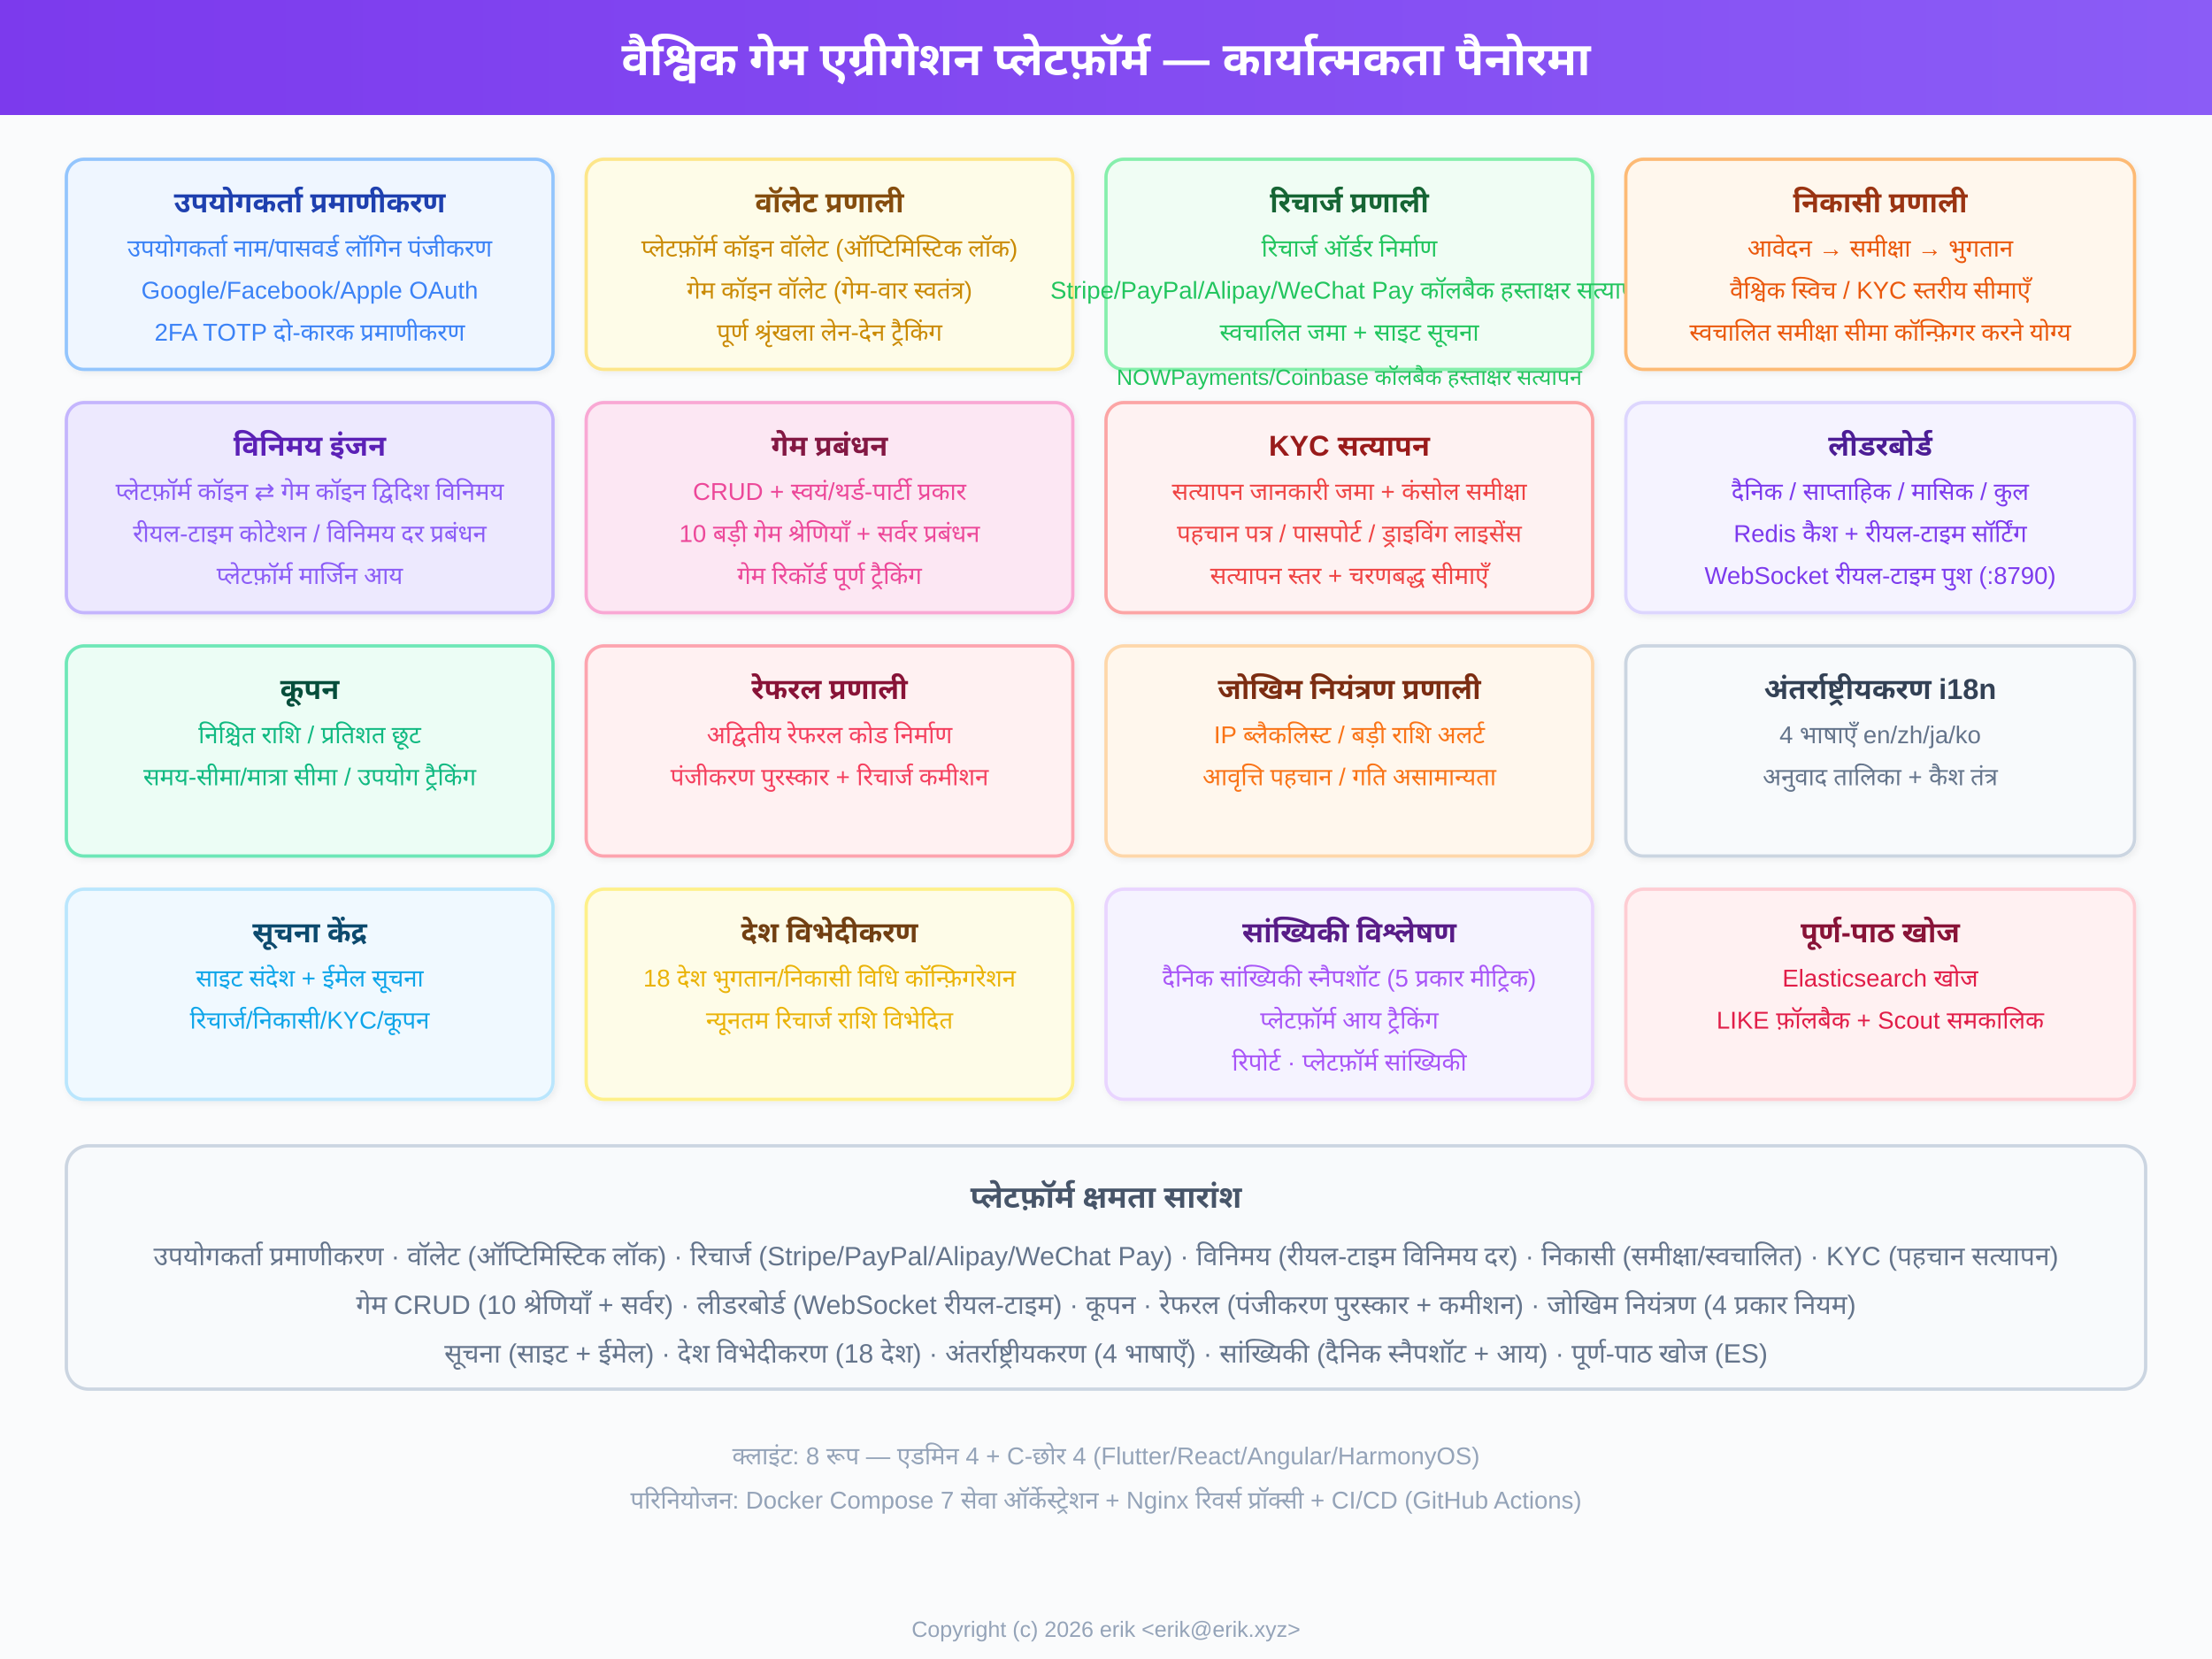
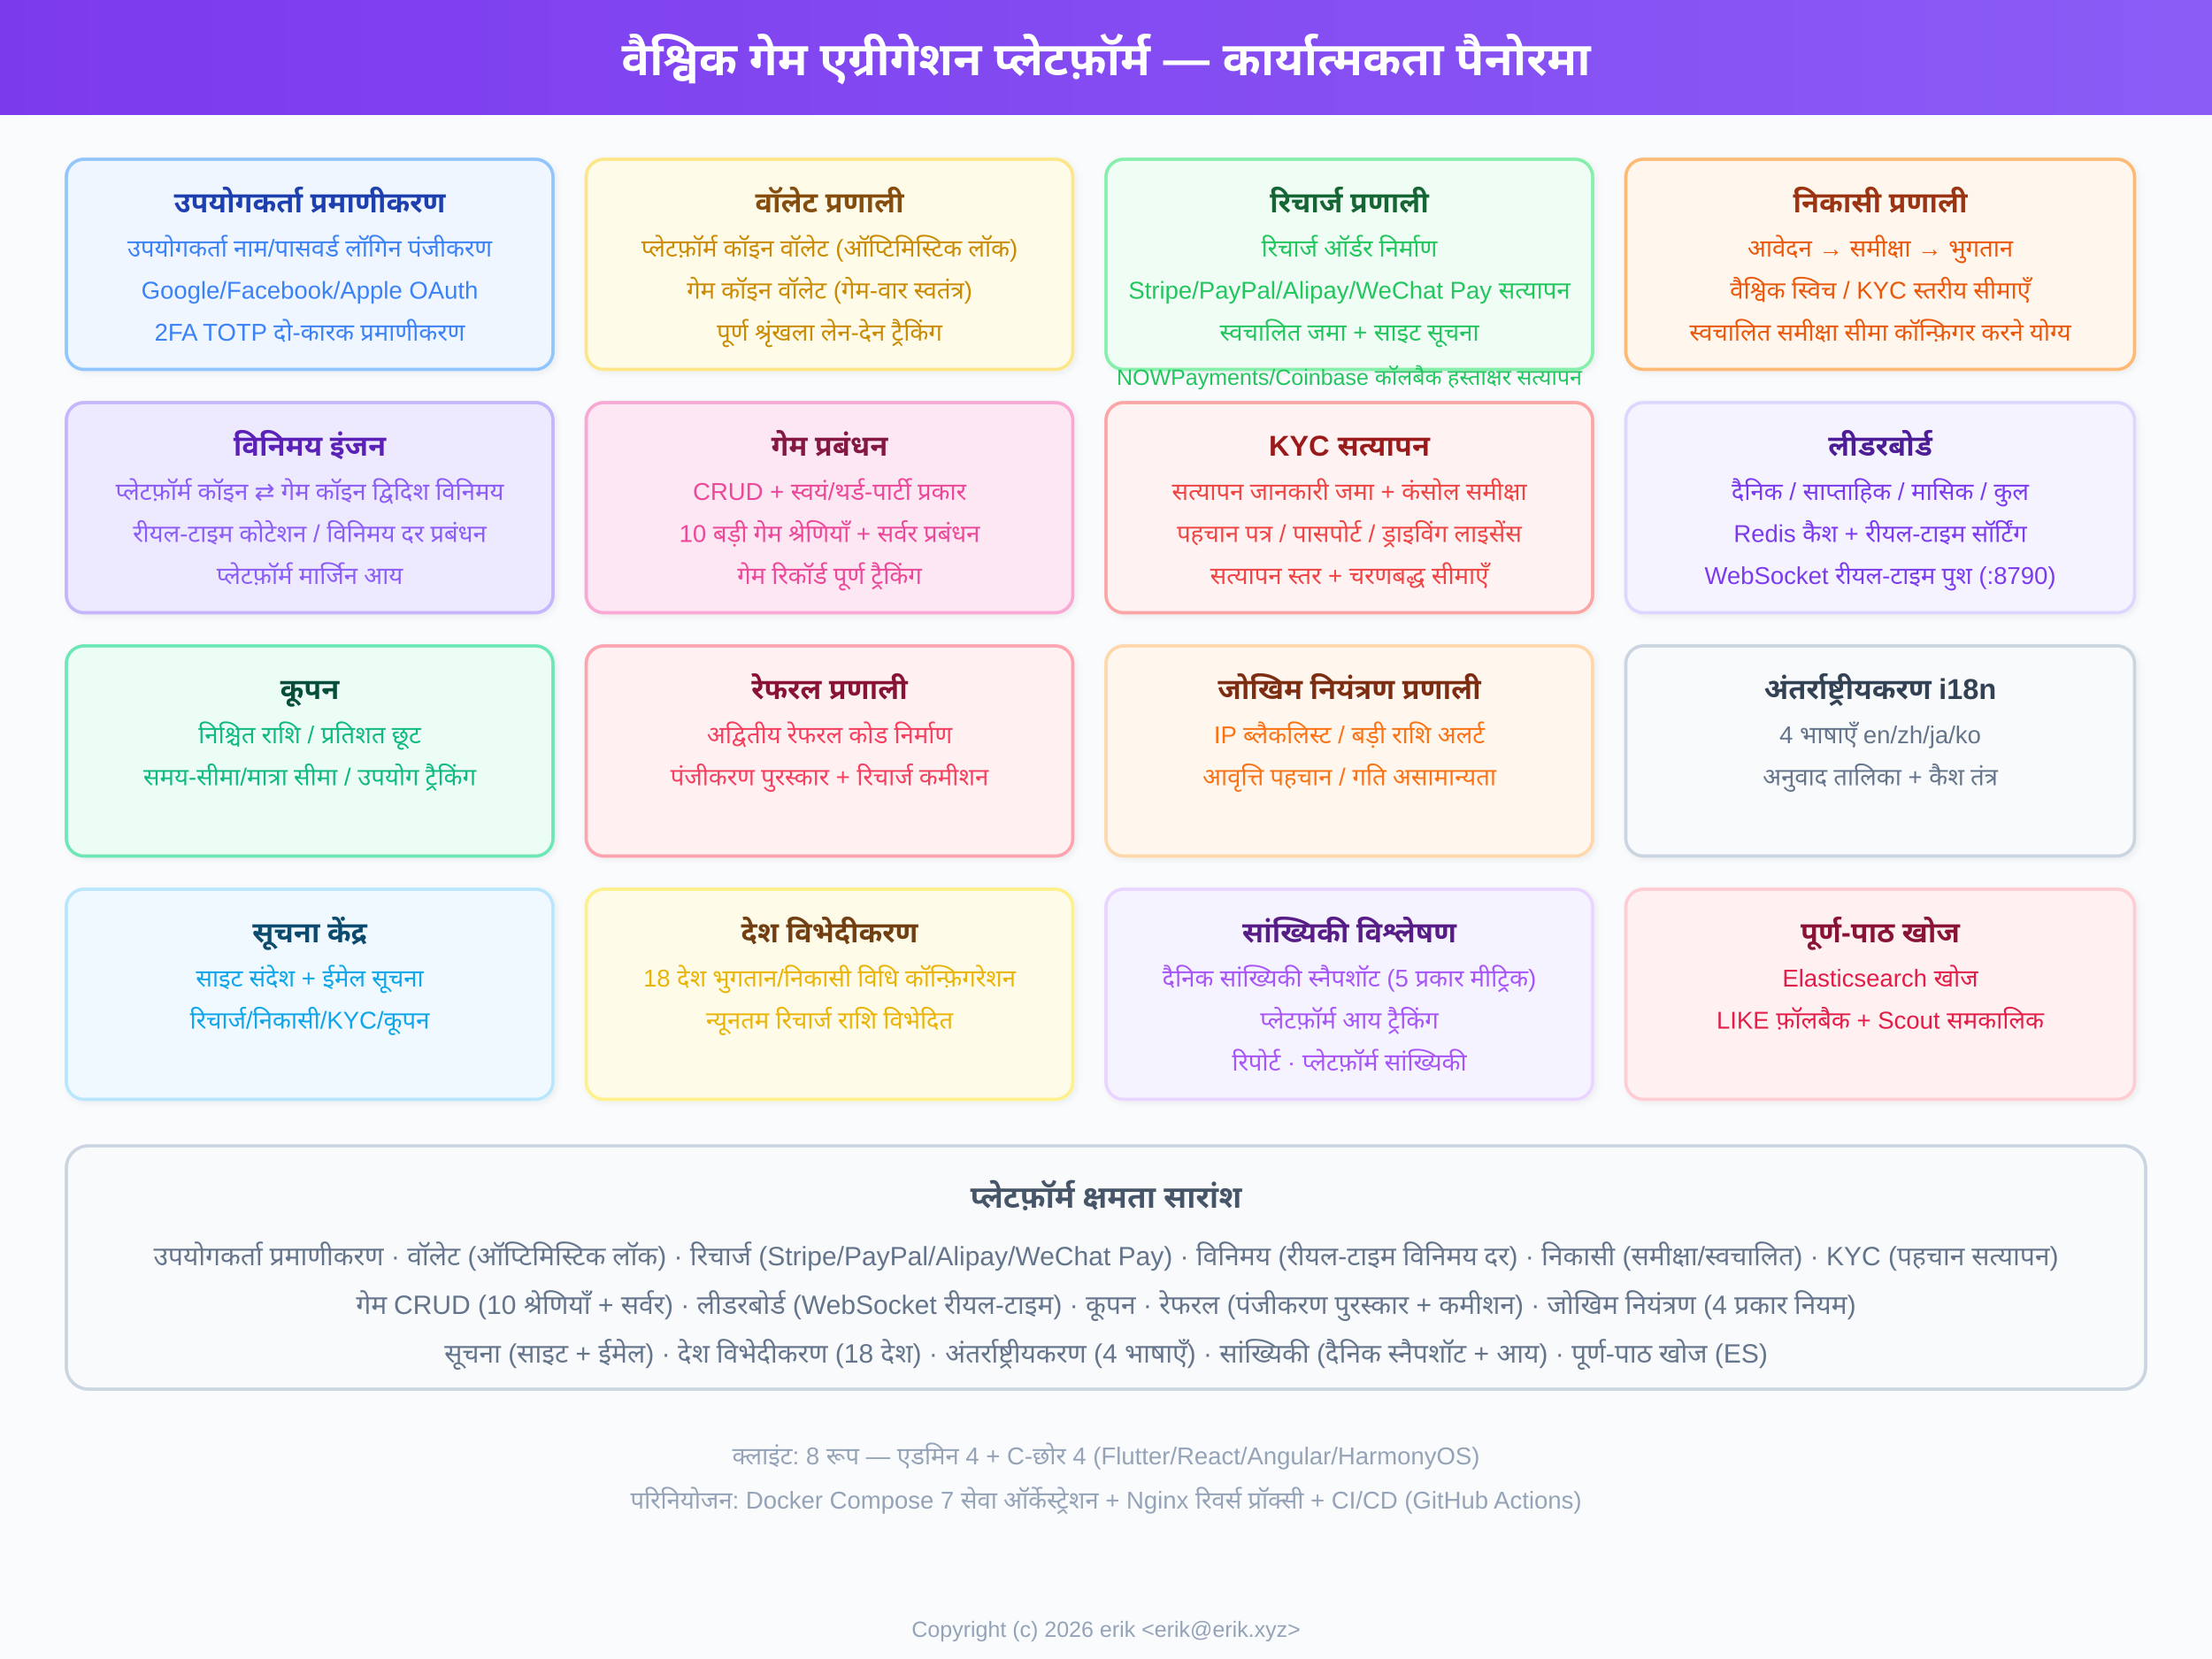
<svg xmlns="http://www.w3.org/2000/svg" viewBox="0 0 1000 750" font-family="Arial, 'Noto Sans SC', 'Noto Sans Devanagari', sans-serif">
  <defs>
    <linearGradient id="hd" x1="0" y1="0" x2="1" y2="0">
      <stop offset="0%" stop-color="#7c3aed" />
      <stop offset="100%" stop-color="#8b5cf6" />
    </linearGradient>
    <filter id="sh">
      <feDropShadow dx="1" dy="1" stdDeviation="1.5" flood-opacity=".06" />
    </filter>
  </defs>
  <rect width="1000" height="750" fill="#fafbfc" />
  <rect x="0" y="0" width="1000" height="52" fill="url(#hd)" />
  <text x="500" y="34" text-anchor="middle" fill="#fff" font-size="21" font-weight="bold">वैश्विक गेम एग्रीगेशन प्लेटफ़ॉर्म — कार्यात्मकता पैनोरमा</text>
  <rect x="30" y="72" width="220" height="95" rx="8" fill="#eff6ff" stroke="#93c5fd" stroke-width="1.5" filter="url(#sh)" />
  <text x="140" y="96" text-anchor="middle" fill="#1e40af" font-size="13" font-weight="bold">उपयोगकर्ता प्रमाणीकरण</text>
  <text x="140" y="116" text-anchor="middle" fill="#3b82f6" font-size="11">उपयोगकर्ता नाम/पासवर्ड लॉगिन पंजीकरण</text>
  <text x="140" y="135" text-anchor="middle" fill="#3b82f6" font-size="11">Google/Facebook/Apple OAuth</text>
  <text x="140" y="154" text-anchor="middle" fill="#3b82f6" font-size="11">2FA TOTP दो-कारक प्रमाणीकरण</text>
  <rect x="265" y="72" width="220" height="95" rx="8" fill="#fefce8" stroke="#fde68a" stroke-width="1.5" filter="url(#sh)" />
  <text x="375" y="96" text-anchor="middle" fill="#854d0e" font-size="13" font-weight="bold">वॉलेट प्रणाली</text>
  <text x="375" y="116" text-anchor="middle" fill="#ca8a04" font-size="11">प्लेटफ़ॉर्म कॉइन वॉलेट (ऑप्टिमिस्टिक लॉक)</text>
  <text x="375" y="135" text-anchor="middle" fill="#ca8a04" font-size="11">गेम कॉइन वॉलेट (गेम-वार स्वतंत्र)</text>
  <text x="375" y="154" text-anchor="middle" fill="#ca8a04" font-size="11">पूर्ण श्रृंखला लेन-देन ट्रैकिंग</text>
  <rect x="500" y="72" width="220" height="95" rx="8" fill="#f0fdf4" stroke="#86efac" stroke-width="1.5" filter="url(#sh)" />
  <text x="610" y="96" text-anchor="middle" fill="#166534" font-size="13" font-weight="bold">रिचार्ज प्रणाली</text>
  <text x="610" y="116" text-anchor="middle" fill="#22c55e" font-size="11">रिचार्ज ऑर्डर निर्माण</text>
-   <text x="610" y="135" text-anchor="middle" fill="#22c55e" font-size="11">Stripe/PayPal/Alipay/WeChat Pay कॉलबैक हस्ताक्षर सत्यापन</text>
+   <text x="610" y="135" text-anchor="middle" fill="#22c55e" font-size="11">Stripe/PayPal/Alipay/WeChat Pay सत्यापन</text>
  <text x="610" y="174" text-anchor="middle" fill="#22c55e" font-size="10">NOWPayments/Coinbase कॉलबैक हस्ताक्षर सत्यापन</text>
  <text x="610" y="154" text-anchor="middle" fill="#22c55e" font-size="11">स्वचालित जमा + साइट सूचना</text>
  <rect x="735" y="72" width="230" height="95" rx="8" fill="#fff7ed" stroke="#fdba74" stroke-width="1.5" filter="url(#sh)" />
  <text x="850" y="96" text-anchor="middle" fill="#9a3412" font-size="13" font-weight="bold">निकासी प्रणाली</text>
  <text x="850" y="116" text-anchor="middle" fill="#ea580c" font-size="11">आवेदन → समीक्षा → भुगतान</text>
  <text x="850" y="135" text-anchor="middle" fill="#ea580c" font-size="11">वैश्विक स्विच / KYC स्तरीय सीमाएँ</text>
  <text x="850" y="154" text-anchor="middle" fill="#ea580c" font-size="11">स्वचालित समीक्षा सीमा कॉन्फ़िगर करने योग्य</text>
  <rect x="30" y="182" width="220" height="95" rx="8" fill="#ede9fe" stroke="#c4b5fd" stroke-width="1.5" filter="url(#sh)" />
  <text x="140" y="206" text-anchor="middle" fill="#5b21b6" font-size="13" font-weight="bold">विनिमय इंजन</text>
  <text x="140" y="226" text-anchor="middle" fill="#8b5cf6" font-size="11">प्लेटफ़ॉर्म कॉइन ⇄ गेम कॉइन द्विदिश विनिमय</text>
  <text x="140" y="245" text-anchor="middle" fill="#8b5cf6" font-size="11">रीयल-टाइम कोटेशन / विनिमय दर प्रबंधन</text>
  <text x="140" y="264" text-anchor="middle" fill="#8b5cf6" font-size="11">प्लेटफ़ॉर्म मार्जिन आय</text>
  <rect x="265" y="182" width="220" height="95" rx="8" fill="#fce7f3" stroke="#f9a8d4" stroke-width="1.5" filter="url(#sh)" />
  <text x="375" y="206" text-anchor="middle" fill="#831843" font-size="13" font-weight="bold">गेम प्रबंधन</text>
  <text x="375" y="226" text-anchor="middle" fill="#ec4899" font-size="11">CRUD + स्वयं/थर्ड-पार्टी प्रकार</text>
  <text x="375" y="245" text-anchor="middle" fill="#ec4899" font-size="11">10 बड़ी गेम श्रेणियाँ + सर्वर प्रबंधन</text>
  <text x="375" y="264" text-anchor="middle" fill="#ec4899" font-size="11">गेम रिकॉर्ड पूर्ण ट्रैकिंग</text>
  <rect x="500" y="182" width="220" height="95" rx="8" fill="#fef2f2" stroke="#fca5a5" stroke-width="1.5" filter="url(#sh)" />
  <text x="610" y="206" text-anchor="middle" fill="#991b1b" font-size="13" font-weight="bold">KYC सत्यापन</text>
  <text x="610" y="226" text-anchor="middle" fill="#ef4444" font-size="11">सत्यापन जानकारी जमा + कंसोल समीक्षा</text>
  <text x="610" y="245" text-anchor="middle" fill="#ef4444" font-size="11">पहचान पत्र / पासपोर्ट / ड्राइविंग लाइसेंस</text>
  <text x="610" y="264" text-anchor="middle" fill="#ef4444" font-size="11">सत्यापन स्तर + चरणबद्ध सीमाएँ</text>
  <rect x="735" y="182" width="230" height="95" rx="8" fill="#f5f3ff" stroke="#ddd6fe" stroke-width="1.5" filter="url(#sh)" />
  <text x="850" y="206" text-anchor="middle" fill="#4c1d95" font-size="13" font-weight="bold">लीडरबोर्ड</text>
  <text x="850" y="226" text-anchor="middle" fill="#7c3aed" font-size="11">दैनिक / साप्ताहिक / मासिक / कुल</text>
  <text x="850" y="245" text-anchor="middle" fill="#7c3aed" font-size="11">Redis कैश + रीयल-टाइम सॉर्टिंग</text>
  <text x="850" y="264" text-anchor="middle" fill="#7c3aed" font-size="11">WebSocket रीयल-टाइम पुश (:8790)</text>
  <rect x="30" y="292" width="220" height="95" rx="8" fill="#ecfdf5" stroke="#6ee7b7" stroke-width="1.5" filter="url(#sh)" />
  <text x="140" y="316" text-anchor="middle" fill="#064e3b" font-size="13" font-weight="bold">कूपन</text>
  <text x="140" y="336" text-anchor="middle" fill="#10b981" font-size="11">निश्चित राशि / प्रतिशत छूट</text>
  <text x="140" y="355" text-anchor="middle" fill="#10b981" font-size="11">समय-सीमा/मात्रा सीमा / उपयोग ट्रैकिंग</text>
  <rect x="265" y="292" width="220" height="95" rx="8" fill="#fff1f2" stroke="#fda4af" stroke-width="1.5" filter="url(#sh)" />
  <text x="375" y="316" text-anchor="middle" fill="#881337" font-size="13" font-weight="bold">रेफरल प्रणाली</text>
  <text x="375" y="336" text-anchor="middle" fill="#f43f5e" font-size="11">अद्वितीय रेफरल कोड निर्माण</text>
  <text x="375" y="355" text-anchor="middle" fill="#f43f5e" font-size="11">पंजीकरण पुरस्कार + रिचार्ज कमीशन</text>
  <rect x="500" y="292" width="220" height="95" rx="8" fill="#fff7ed" stroke="#fed7aa" stroke-width="1.5" filter="url(#sh)" />
  <text x="610" y="316" text-anchor="middle" fill="#7c2d12" font-size="13" font-weight="bold">जोखिम नियंत्रण प्रणाली</text>
  <text x="610" y="336" text-anchor="middle" fill="#f97316" font-size="11">IP ब्लैकलिस्ट / बड़ी राशि अलर्ट</text>
  <text x="610" y="355" text-anchor="middle" fill="#f97316" font-size="11">आवृत्ति पहचान / गति असामान्यता</text>
  <rect x="735" y="292" width="230" height="95" rx="8" fill="#f8fafc" stroke="#cbd5e1" stroke-width="1.5" filter="url(#sh)" />
  <text x="850" y="316" text-anchor="middle" fill="#334155" font-size="13" font-weight="bold">अंतर्राष्ट्रीयकरण i18n</text>
  <text x="850" y="336" text-anchor="middle" fill="#64748b" font-size="11">4 भाषाएँ en/zh/ja/ko</text>
  <text x="850" y="355" text-anchor="middle" fill="#64748b" font-size="11">अनुवाद तालिका + कैश तंत्र</text>
  <rect x="30" y="402" width="220" height="95" rx="8" fill="#f0f9ff" stroke="#bae6fd" stroke-width="1.5" filter="url(#sh)" />
  <text x="140" y="426" text-anchor="middle" fill="#0c4a6e" font-size="13" font-weight="bold">सूचना केंद्र</text>
  <text x="140" y="446" text-anchor="middle" fill="#0ea5e9" font-size="11">साइट संदेश + ईमेल सूचना</text>
  <text x="140" y="465" text-anchor="middle" fill="#0ea5e9" font-size="11">रिचार्ज/निकासी/KYC/कूपन</text>
  <rect x="265" y="402" width="220" height="95" rx="8" fill="#fefce8" stroke="#fef08a" stroke-width="1.5" filter="url(#sh)" />
  <text x="375" y="426" text-anchor="middle" fill="#713f12" font-size="13" font-weight="bold">देश विभेदीकरण</text>
  <text x="375" y="446" text-anchor="middle" fill="#eab308" font-size="11">18 देश भुगतान/निकासी विधि कॉन्फ़िगरेशन</text>
  <text x="375" y="465" text-anchor="middle" fill="#eab308" font-size="11">न्यूनतम रिचार्ज राशि विभेदित</text>
  <rect x="500" y="402" width="220" height="95" rx="8" fill="#f5f3ff" stroke="#e9d5ff" stroke-width="1.5" filter="url(#sh)" />
  <text x="610" y="426" text-anchor="middle" fill="#581c87" font-size="13" font-weight="bold">सांख्यिकी विश्लेषण</text>
  <text x="610" y="446" text-anchor="middle" fill="#a855f7" font-size="11">दैनिक सांख्यिकी स्नैपशॉट (5 प्रकार मीट्रिक)</text>
  <text x="610" y="465" text-anchor="middle" fill="#a855f7" font-size="11">प्लेटफ़ॉर्म आय ट्रैकिंग</text>
  <text x="610" y="484" text-anchor="middle" fill="#a855f7" font-size="11">रिपोर्ट · प्लेटफ़ॉर्म सांख्यिकी</text>
  <rect x="735" y="402" width="230" height="95" rx="8" fill="#fff1f2" stroke="#fecdd3" stroke-width="1.5" filter="url(#sh)" />
  <text x="850" y="426" text-anchor="middle" fill="#881337" font-size="13" font-weight="bold">पूर्ण-पाठ खोज</text>
  <text x="850" y="446" text-anchor="middle" fill="#e11d48" font-size="11">Elasticsearch खोज</text>
  <text x="850" y="465" text-anchor="middle" fill="#e11d48" font-size="11">LIKE फ़ॉलबैक + Scout समकालिक</text>
  <rect x="30" y="518" width="940" height="110" rx="10" fill="#f8fafc" stroke="#cbd5e1" stroke-width="1.5" />
  <text x="500" y="546" text-anchor="middle" fill="#475569" font-size="14" font-weight="bold">प्लेटफ़ॉर्म क्षमता सारांश</text>
  <text x="500" y="572" text-anchor="middle" fill="#64748b" font-size="12">उपयोगकर्ता प्रमाणीकरण · वॉलेट (ऑप्टिमिस्टिक लॉक) · रिचार्ज (Stripe/PayPal/Alipay/WeChat Pay) · विनिमय (रीयल-टाइम विनिमय दर) · निकासी (समीक्षा/स्वचालित) · KYC (पहचान सत्यापन)</text>
  <text x="500" y="594" text-anchor="middle" fill="#64748b" font-size="12">गेम CRUD (10 श्रेणियाँ + सर्वर) · लीडरबोर्ड (WebSocket रीयल-टाइम) · कूपन · रेफरल (पंजीकरण पुरस्कार + कमीशन) · जोखिम नियंत्रण (4 प्रकार नियम)</text>
  <text x="500" y="616" text-anchor="middle" fill="#64748b" font-size="12">सूचना (साइट + ईमेल) · देश विभेदीकरण (18 देश) · अंतर्राष्ट्रीयकरण (4 भाषाएँ) · सांख्यिकी (दैनिक स्नैपशॉट + आय) · पूर्ण-पाठ खोज (ES)</text>
  <text x="500" y="662" text-anchor="middle" fill="#94a3b8" font-size="11">क्लाइंट: 8 रूप — एडमिन 4 + C-छोर 4 (Flutter/React/Angular/HarmonyOS)</text>
  <text x="500" y="682" text-anchor="middle" fill="#94a3b8" font-size="11">परिनियोजन: Docker Compose 7 सेवा ऑर्केस्ट्रेशन + Nginx रिवर्स प्रॉक्सी + CI/CD (GitHub Actions)</text>
  <text x="500" y="740" text-anchor="middle" fill="#94a3b8" font-size="10">Copyright (c) 2026 erik &lt;erik@erik.xyz&gt;</text>
</svg>
